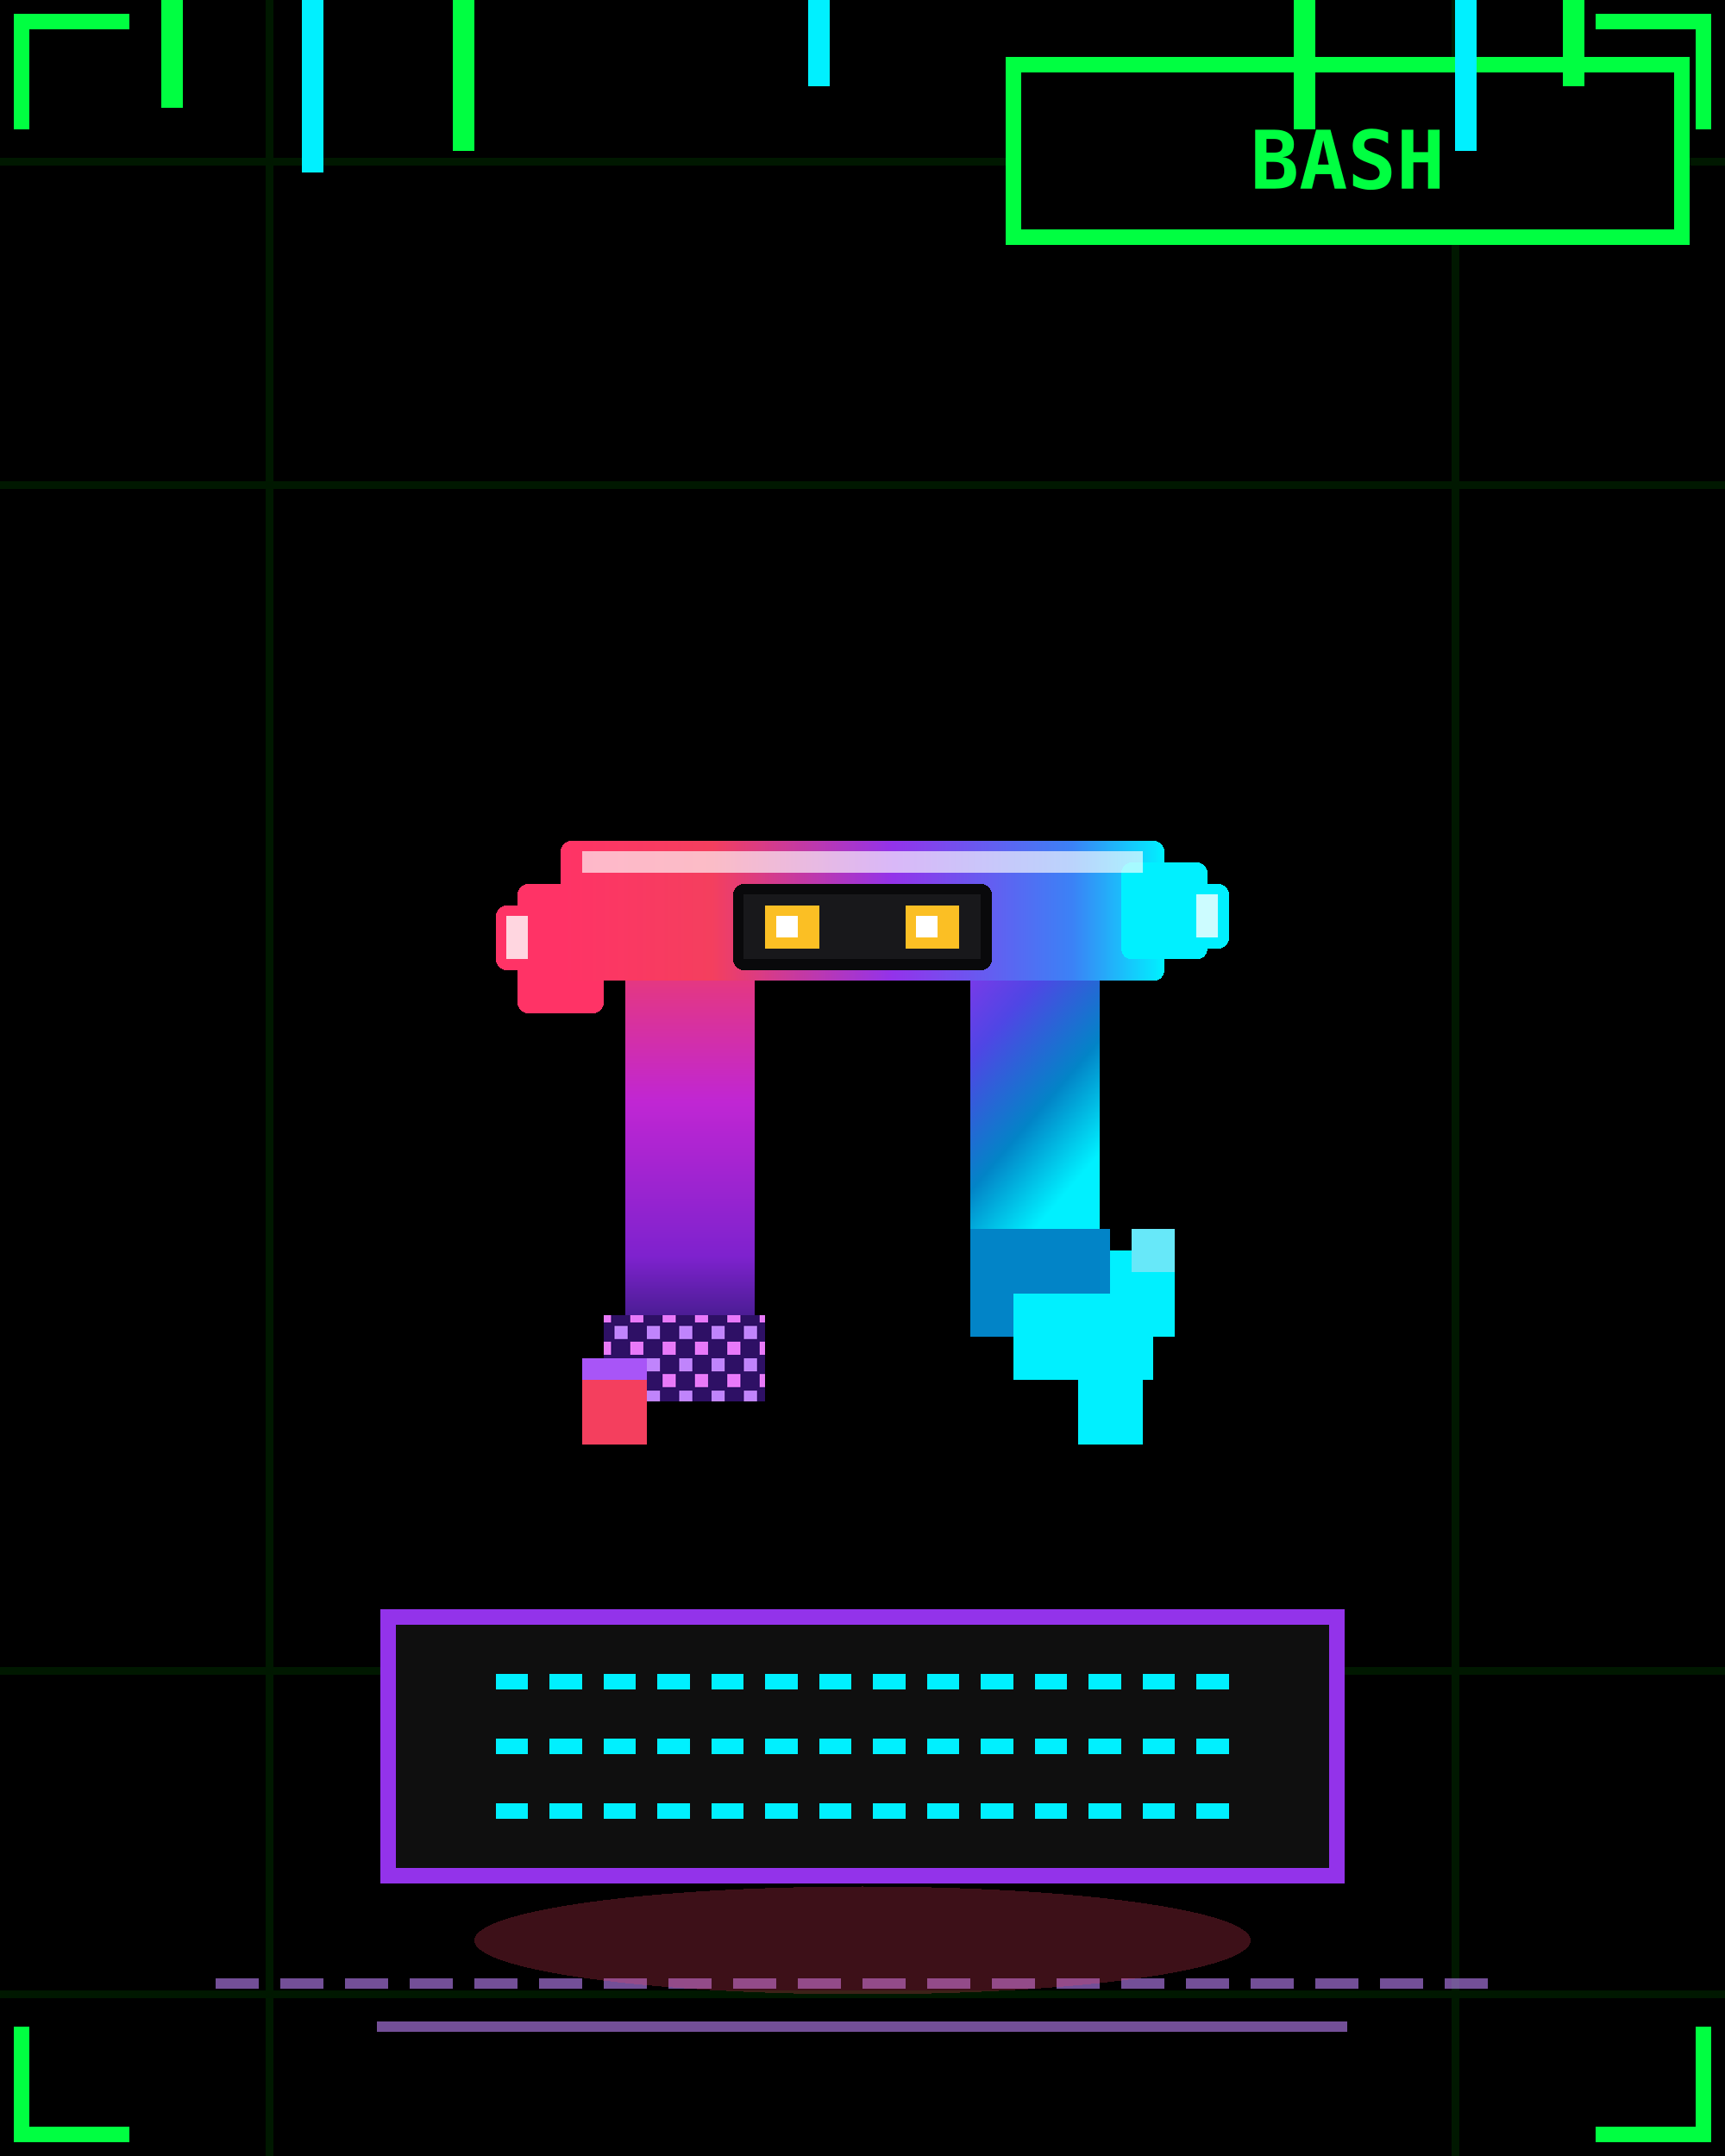
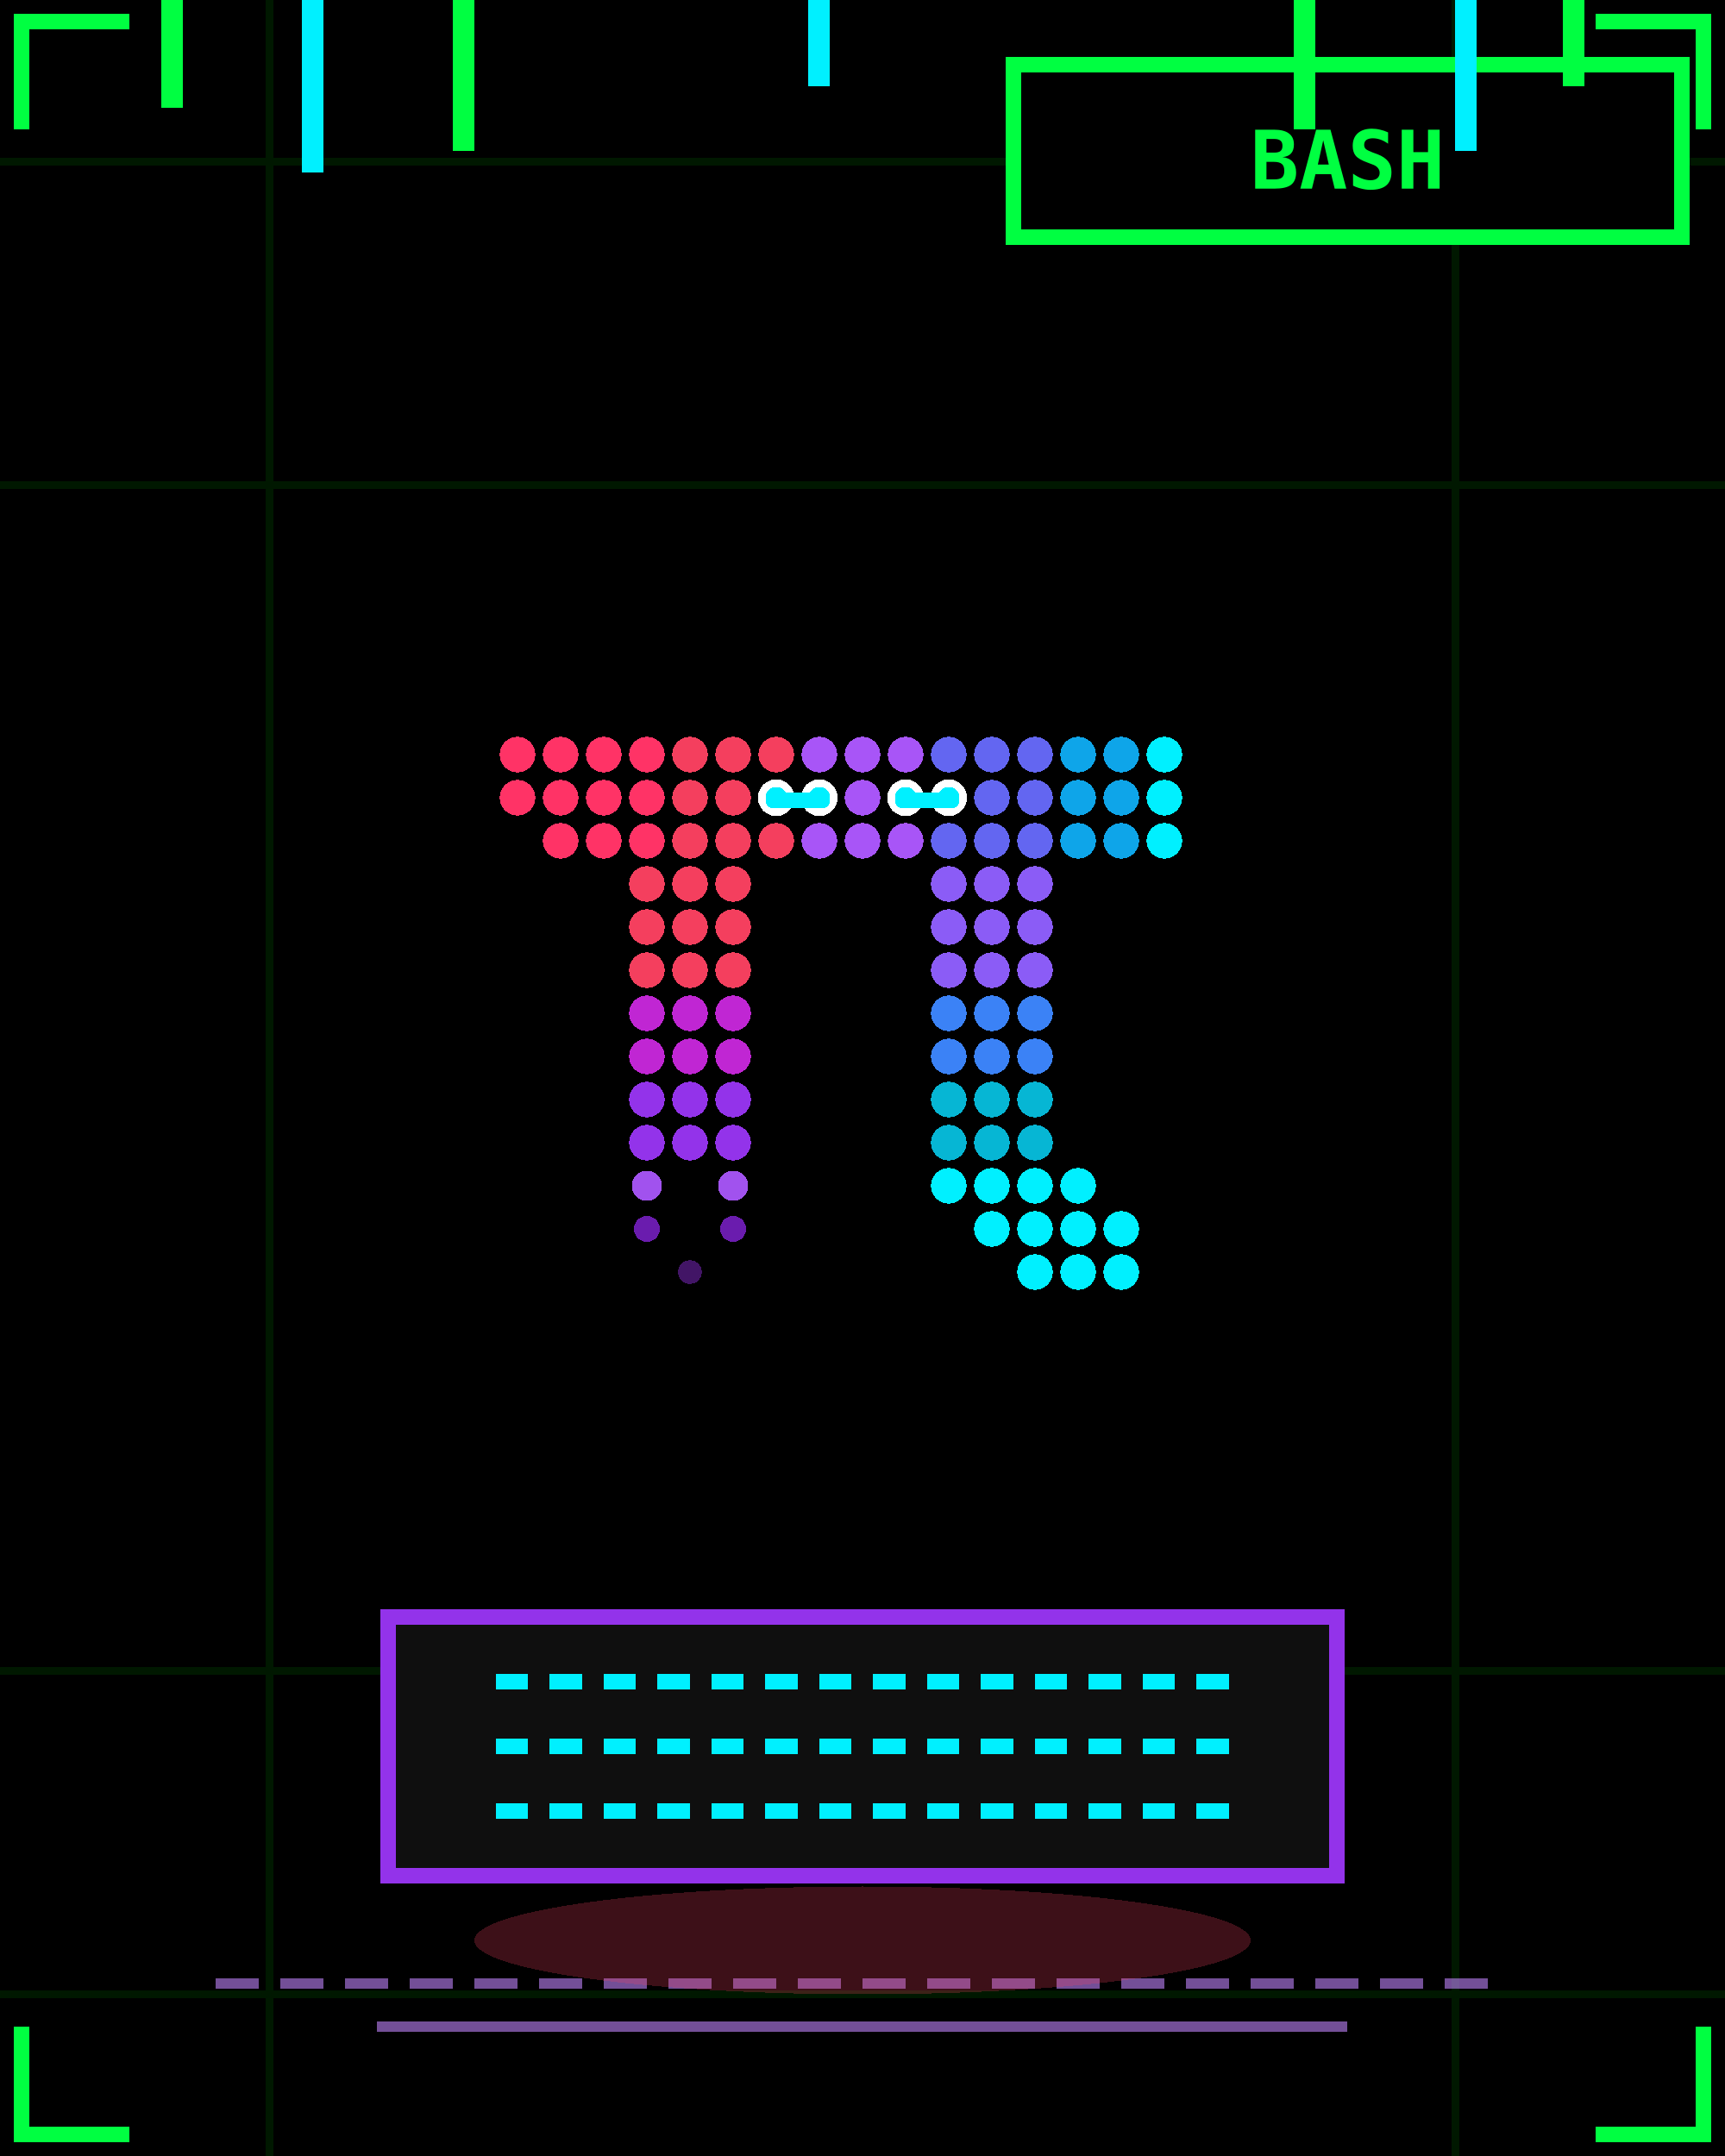
<svg xmlns="http://www.w3.org/2000/svg" viewBox="0 0 160 200" width="100%" height="100%" preserveAspectRatio="none" shape-rendering="crispEdges">
  <defs>
    <linearGradient id="piCrossbarGrad" x1="0%" y1="0%" x2="100%" y2="0%">
      <stop offset="0%" stop-color="#ff3366" />
      <stop offset="25%" stop-color="#f43f5e" />
      <stop offset="55%" stop-color="#9333ea" />
      <stop offset="85%" stop-color="#3b82f6" />
      <stop offset="100%" stop-color="#00f0ff" />
    </linearGradient>
    <linearGradient id="piLeftLegGrad" x1="0%" y1="0%" x2="0%" y2="100%">
      <stop offset="0%" stop-color="#f43f5e" />
      <stop offset="45%" stop-color="#c026d3" />
      <stop offset="85%" stop-color="#7e22ce" />
      <stop offset="100%" stop-color="#4c1d95" />
    </linearGradient>
    <linearGradient id="piRightLegGrad" x1="0%" y1="0%" x2="50%" y2="100%">
      <stop offset="0%" stop-color="#9333ea" />
      <stop offset="35%" stop-color="#4f46e5" />
      <stop offset="70%" stop-color="#0284c7" />
      <stop offset="100%" stop-color="#00f0ff" />
    </linearGradient>
    <pattern id="piHalftone" x="0" y="0" width="3" height="3" patternUnits="userSpaceOnUse">
      <rect width="3" height="3" fill="#2e1065" />
      <rect x="0" y="0" width="1.2" height="1.2" fill="#c084fc" />
      <rect x="1.5" y="1.5" width="1.2" height="1.2" fill="#e879f9" />
    </pattern>
  </defs>
  <style>
    @keyframes matrixStream1 { 0% { transform: translateY(-10px); opacity: 0; } 30% { opacity: 1; } 100% { transform: translateY(205px); opacity: 0; } }
    @keyframes matrixStream2 { 0% { transform: translateY(-10px); opacity: 0; } 30% { opacity: 1; } 100% { transform: translateY(205px); opacity: 0; } }
    @keyframes typingHands { 0%, 100% { transform: translateY(0px); } 50% { transform: translateY(-3px); } }

    .stream-1 { animation: matrixStream1 2s steps(8) infinite; }
    .stream-2 { animation: matrixStream2 2.6s steps(8) infinite 0.8s; }
    .mascot-hacking { animation: typingHands 0.4s steps(2) infinite; transform-origin: 80px 100px; }
  </style>
  <rect width="160" height="200" fill="#000000" />
  <g stroke="#003b00" stroke-width="0.75" opacity="0.4">
    <line x1="0" y1="15" x2="160" y2="15" />
    <line x1="0" y1="45" x2="160" y2="45" />
    <line x1="0" y1="155" x2="160" y2="155" />
    <line x1="0" y1="185" x2="160" y2="185" />
    <line x1="25" y1="0" x2="25" y2="200" />
    <line x1="135" y1="0" x2="135" y2="200" />
  </g>
  <g stroke="#00ff41" stroke-width="1.5" fill="none">
    <path d="M2,12 L2,2 L12,2" />
    <path d="M158,12 L158,2 L148,2" />
    <path d="M2,188 L2,198 L12,198" />
    <path d="M158,188 L158,198 L148,198" />
  </g>
  <g transform="translate(94, 6)">
    <rect width="62" height="16" fill="#000000" stroke="#00ff41" stroke-width="1.5" />
    <text x="31" y="11.5" font-family="'Fira Code', monospace" font-size="7.5" font-weight="900" fill="#00ff41" text-anchor="middle">BASH</text>
  </g>
  <g class="stream-1" fill="#00ff41">
    <rect x="15" y="0" width="2" height="10" />
    <rect x="42" y="0" width="2" height="14" />
    <rect x="120" y="0" width="2" height="12" />
    <rect x="145" y="0" width="2" height="8" />
  </g>
  <g class="stream-2" fill="#00f0ff">
    <rect x="28" y="0" width="2" height="16" />
    <rect x="75" y="0" width="2" height="8" />
    <rect x="135" y="0" width="2" height="14" />
  </g>
  <g transform="translate(36, 150)">
    <rect width="88" height="24" fill="#0f0f0f" stroke="#9333ea" stroke-width="1.5" />
    <line x1="10" y1="6" x2="78" y2="6" stroke="#00f0ff" stroke-width="1.5" stroke-dasharray="3,2" />
    <line x1="10" y1="12" x2="78" y2="12" stroke="#00f0ff" stroke-width="1.5" stroke-dasharray="3,2" />
    <line x1="10" y1="18" x2="78" y2="18" stroke="#00f0ff" stroke-width="1.5" stroke-dasharray="3,2" />
  </g>
  <g opacity="0.6" stroke="#c084fc" stroke-width="1">
    <line x1="20" y1="184" x2="140" y2="184" stroke-dasharray="4,2" />
    <line x1="35" y1="188" x2="125" y2="188" />
  </g>
  <ellipse cx="80" cy="180" rx="36" ry="5" fill="#f43f5e" opacity="0.25" />
  <g class="mascot-hacking">
-     <rect x="58" y="86" width="12" height="36" fill="url(#piLeftLegGrad)" />
-     <rect x="56" y="122" width="15" height="8" fill="url(#piHalftone)" />
-     <rect x="54" y="126" width="6" height="4" fill="#a855f7" />
-     <rect x="90" y="86" width="12" height="28" fill="url(#piRightLegGrad)" />
-     <rect x="90" y="114" width="13" height="10" fill="#0284c7" />
-     <rect x="94" y="120" width="13" height="8" fill="#00f0ff" />
-     <rect x="103" y="116" width="6" height="8" fill="#00f0ff" />
-     <rect x="105" y="114" width="4" height="4" fill="#67e8f9" />
-     <rect x="48" y="82" width="8" height="12" fill="#ff3366" rx="1" />
-     <rect x="52" y="78" width="56" height="13" fill="url(#piCrossbarGrad)" rx="1" />
-     <rect x="104" y="80" width="8" height="9" fill="#00f0ff" rx="1" />
-     <rect x="54" y="79" width="52" height="2" fill="#ffffff" opacity="0.65" />
-     <rect x="68" y="82" width="24" height="8" fill="#09090b" rx="1" />
-     <rect x="69" y="83" width="22" height="6" fill="#18181b" />
-     <rect x="71" y="84" width="5" height="4" fill="#fbbf24" />
-     <rect x="72" y="85" width="2" height="2" fill="#ffffff" />
-     <rect x="84" y="84" width="5" height="4" fill="#fbbf24" />
-     <rect x="85" y="85" width="2" height="2" fill="#ffffff" />
-     <rect x="46" y="84" width="4" height="6" fill="#ff3366" rx="1" />
-     <rect x="47" y="85" width="2" height="4" fill="#ffffff" opacity="0.8" />
-     <rect x="110" y="82" width="4" height="6" fill="#00f0ff" rx="1" />
-     <rect x="111" y="83" width="2" height="4" fill="#ffffff" opacity="0.8" />
-     <rect x="54" y="128" width="6" height="6" fill="#f43f5e" />
-     <rect x="100" y="128" width="6" height="6" fill="#00f0ff" />
+     <g class="eye-open">
+       <circle cx="48" cy="70" r="1.65" fill="#ff3366" />
+       <circle cx="48" cy="74" r="1.65" fill="#ff3366" />
+       <circle cx="52" cy="70" r="1.65" fill="#ff3366" />
+       <circle cx="52" cy="74" r="1.65" fill="#ff3366" />
+       <circle cx="52" cy="78" r="1.65" fill="#ff3366" />
+       <circle cx="56" cy="70" r="1.65" fill="#ff3366" />
+       <circle cx="56" cy="74" r="1.65" fill="#ff3366" />
+       <circle cx="56" cy="78" r="1.65" fill="#ff3366" />
+       <circle cx="60" cy="70" r="1.65" fill="#ff3366" />
+       <circle cx="60" cy="74" r="1.65" fill="#ff3366" />
+       <circle cx="60" cy="78" r="1.65" fill="#ff3366" />
+       <circle cx="64" cy="70" r="1.65" fill="#f43f5e" />
+       <circle cx="64" cy="74" r="1.65" fill="#f43f5e" />
+       <circle cx="64" cy="78" r="1.65" fill="#f43f5e" />
+       <circle cx="68" cy="70" r="1.65" fill="#f43f5e" />
+       <circle cx="68" cy="74" r="1.65" fill="#f43f5e" />
+       <circle cx="68" cy="78" r="1.65" fill="#f43f5e" />
+       <circle cx="72" cy="70" r="1.65" fill="#f43f5e" />
+       <circle cx="72" cy="78" r="1.65" fill="#f43f5e" />
+       <circle cx="76" cy="70" r="1.65" fill="#a855f7" />
+       <circle cx="76" cy="78" r="1.65" fill="#a855f7" />
+       <circle cx="80" cy="70" r="1.65" fill="#a855f7" />
+       <circle cx="80" cy="74" r="1.65" fill="#a855f7" />
+       <circle cx="80" cy="78" r="1.65" fill="#a855f7" />
+       <circle cx="84" cy="70" r="1.65" fill="#a855f7" />
+       <circle cx="84" cy="78" r="1.65" fill="#a855f7" />
+       <circle cx="88" cy="70" r="1.65" fill="#6366f1" />
+       <circle cx="88" cy="78" r="1.65" fill="#6366f1" />
+       <circle cx="92" cy="70" r="1.65" fill="#6366f1" />
+       <circle cx="92" cy="74" r="1.65" fill="#6366f1" />
+       <circle cx="92" cy="78" r="1.65" fill="#6366f1" />
+       <circle cx="96" cy="70" r="1.65" fill="#6366f1" />
+       <circle cx="96" cy="74" r="1.65" fill="#6366f1" />
+       <circle cx="96" cy="78" r="1.65" fill="#6366f1" />
+       <circle cx="100" cy="70" r="1.65" fill="#0ea5e9" />
+       <circle cx="100" cy="74" r="1.65" fill="#0ea5e9" />
+       <circle cx="100" cy="78" r="1.65" fill="#0ea5e9" />
+       <circle cx="104" cy="70" r="1.65" fill="#0ea5e9" />
+       <circle cx="104" cy="74" r="1.65" fill="#0ea5e9" />
+       <circle cx="104" cy="78" r="1.65" fill="#0ea5e9" />
+       <circle cx="108" cy="70" r="1.65" fill="#00f0ff" />
+       <circle cx="108" cy="74" r="1.65" fill="#00f0ff" />
+       <circle cx="108" cy="78" r="1.65" fill="#00f0ff" />
+       <circle cx="60" cy="82" r="1.65" fill="#f43f5e" />
+       <circle cx="64" cy="82" r="1.65" fill="#f43f5e" />
+       <circle cx="68" cy="82" r="1.65" fill="#f43f5e" />
+       <circle cx="60" cy="86" r="1.65" fill="#f43f5e" />
+       <circle cx="64" cy="86" r="1.65" fill="#f43f5e" />
+       <circle cx="68" cy="86" r="1.65" fill="#f43f5e" />
+       <circle cx="60" cy="90" r="1.65" fill="#f43f5e" />
+       <circle cx="64" cy="90" r="1.65" fill="#f43f5e" />
+       <circle cx="68" cy="90" r="1.65" fill="#f43f5e" />
+       <circle cx="60" cy="94" r="1.65" fill="#c026d3" />
+       <circle cx="64" cy="94" r="1.65" fill="#c026d3" />
+       <circle cx="68" cy="94" r="1.65" fill="#c026d3" />
+       <circle cx="60" cy="98" r="1.65" fill="#c026d3" />
+       <circle cx="64" cy="98" r="1.65" fill="#c026d3" />
+       <circle cx="68" cy="98" r="1.65" fill="#c026d3" />
+       <circle cx="60" cy="102" r="1.65" fill="#9333ea" />
+       <circle cx="64" cy="102" r="1.65" fill="#9333ea" />
+       <circle cx="68" cy="102" r="1.65" fill="#9333ea" />
+       <circle cx="60" cy="106" r="1.65" fill="#9333ea" />
+       <circle cx="64" cy="106" r="1.65" fill="#9333ea" />
+       <circle cx="68" cy="106" r="1.65" fill="#9333ea" />
+       <circle cx="60" cy="110" r="1.4" fill="#a855f7" opacity="0.8" />
+       <circle cx="68" cy="110" r="1.4" fill="#a855f7" opacity="0.8" />
+       <circle cx="60" cy="114" r="1.2" fill="#7e22ce" opacity="0.6" />
+       <circle cx="68" cy="114" r="1.2" fill="#7e22ce" opacity="0.6" />
+       <circle cx="64" cy="118" r="1.1" fill="#581c87" opacity="0.5" />
+       <circle cx="88" cy="82" r="1.65" fill="#8b5cf6" />
+       <circle cx="92" cy="82" r="1.65" fill="#8b5cf6" />
+       <circle cx="96" cy="82" r="1.65" fill="#8b5cf6" />
+       <circle cx="88" cy="86" r="1.65" fill="#8b5cf6" />
+       <circle cx="92" cy="86" r="1.65" fill="#8b5cf6" />
+       <circle cx="96" cy="86" r="1.65" fill="#8b5cf6" />
+       <circle cx="88" cy="90" r="1.65" fill="#8b5cf6" />
+       <circle cx="92" cy="90" r="1.65" fill="#8b5cf6" />
+       <circle cx="96" cy="90" r="1.65" fill="#8b5cf6" />
+       <circle cx="88" cy="94" r="1.65" fill="#3b82f6" />
+       <circle cx="92" cy="94" r="1.65" fill="#3b82f6" />
+       <circle cx="96" cy="94" r="1.65" fill="#3b82f6" />
+       <circle cx="88" cy="98" r="1.65" fill="#3b82f6" />
+       <circle cx="92" cy="98" r="1.65" fill="#3b82f6" />
+       <circle cx="96" cy="98" r="1.65" fill="#3b82f6" />
+       <circle cx="88" cy="102" r="1.65" fill="#06b6d4" />
+       <circle cx="92" cy="102" r="1.65" fill="#06b6d4" />
+       <circle cx="96" cy="102" r="1.65" fill="#06b6d4" />
+       <circle cx="88" cy="106" r="1.65" fill="#06b6d4" />
+       <circle cx="92" cy="106" r="1.65" fill="#06b6d4" />
+       <circle cx="96" cy="106" r="1.65" fill="#06b6d4" />
+       <circle cx="88" cy="110" r="1.65" fill="#00f0ff" />
+       <circle cx="92" cy="110" r="1.65" fill="#00f0ff" />
+       <circle cx="96" cy="110" r="1.65" fill="#00f0ff" />
+       <circle cx="100" cy="110" r="1.65" fill="#00f0ff" />
+       <circle cx="92" cy="114" r="1.65" fill="#00f0ff" />
+       <circle cx="96" cy="114" r="1.65" fill="#00f0ff" />
+       <circle cx="100" cy="114" r="1.65" fill="#00f0ff" />
+       <circle cx="104" cy="114" r="1.65" fill="#00f0ff" />
+       <circle cx="96" cy="118" r="1.65" fill="#00f0ff" />
+       <circle cx="100" cy="118" r="1.65" fill="#00f0ff" />
+       <circle cx="104" cy="118" r="1.65" fill="#00f0ff" />
+       <circle cx="72" cy="74" r="1.7" fill="#ffffff" />
+       <circle cx="72" cy="74" r="1" fill="#00f0ff" />
+       <circle cx="76" cy="74" r="1.7" fill="#ffffff" />
+       <circle cx="76" cy="74" r="1" fill="#00f0ff" />
+       <circle cx="84" cy="74" r="1.7" fill="#ffffff" />
+       <circle cx="84" cy="74" r="1" fill="#00f0ff" />
+       <circle cx="88" cy="74" r="1.7" fill="#ffffff" />
+       <circle cx="88" cy="74" r="1" fill="#00f0ff" />
+     </g>
+     <g class="eye-closed">
+       <circle cx="48" cy="70" r="1.65" fill="#ff3366" />
+       <circle cx="48" cy="74" r="1.65" fill="#ff3366" />
+       <circle cx="52" cy="70" r="1.65" fill="#ff3366" />
+       <circle cx="52" cy="74" r="1.65" fill="#ff3366" />
+       <circle cx="52" cy="78" r="1.65" fill="#ff3366" />
+       <circle cx="56" cy="70" r="1.65" fill="#ff3366" />
+       <circle cx="56" cy="74" r="1.65" fill="#ff3366" />
+       <circle cx="56" cy="78" r="1.65" fill="#ff3366" />
+       <circle cx="60" cy="70" r="1.65" fill="#ff3366" />
+       <circle cx="60" cy="74" r="1.65" fill="#ff3366" />
+       <circle cx="60" cy="78" r="1.65" fill="#ff3366" />
+       <circle cx="64" cy="70" r="1.65" fill="#f43f5e" />
+       <circle cx="64" cy="74" r="1.65" fill="#f43f5e" />
+       <circle cx="64" cy="78" r="1.65" fill="#f43f5e" />
+       <circle cx="68" cy="70" r="1.65" fill="#f43f5e" />
+       <circle cx="68" cy="74" r="1.65" fill="#f43f5e" />
+       <circle cx="68" cy="78" r="1.65" fill="#f43f5e" />
+       <circle cx="72" cy="70" r="1.65" fill="#f43f5e" />
+       <circle cx="72" cy="78" r="1.65" fill="#f43f5e" />
+       <circle cx="76" cy="70" r="1.65" fill="#a855f7" />
+       <circle cx="76" cy="78" r="1.65" fill="#a855f7" />
+       <circle cx="80" cy="70" r="1.65" fill="#a855f7" />
+       <circle cx="80" cy="74" r="1.65" fill="#a855f7" />
+       <circle cx="80" cy="78" r="1.65" fill="#a855f7" />
+       <circle cx="84" cy="70" r="1.65" fill="#a855f7" />
+       <circle cx="84" cy="78" r="1.65" fill="#a855f7" />
+       <circle cx="88" cy="70" r="1.65" fill="#6366f1" />
+       <circle cx="88" cy="78" r="1.65" fill="#6366f1" />
+       <circle cx="92" cy="70" r="1.65" fill="#6366f1" />
+       <circle cx="92" cy="74" r="1.65" fill="#6366f1" />
+       <circle cx="92" cy="78" r="1.65" fill="#6366f1" />
+       <circle cx="96" cy="70" r="1.65" fill="#6366f1" />
+       <circle cx="96" cy="74" r="1.65" fill="#6366f1" />
+       <circle cx="96" cy="78" r="1.65" fill="#6366f1" />
+       <circle cx="100" cy="70" r="1.65" fill="#0ea5e9" />
+       <circle cx="100" cy="74" r="1.65" fill="#0ea5e9" />
+       <circle cx="100" cy="78" r="1.65" fill="#0ea5e9" />
+       <circle cx="104" cy="70" r="1.65" fill="#0ea5e9" />
+       <circle cx="104" cy="74" r="1.65" fill="#0ea5e9" />
+       <circle cx="104" cy="78" r="1.65" fill="#0ea5e9" />
+       <circle cx="108" cy="70" r="1.65" fill="#00f0ff" />
+       <circle cx="108" cy="74" r="1.65" fill="#00f0ff" />
+       <circle cx="108" cy="78" r="1.65" fill="#00f0ff" />
+       <circle cx="60" cy="82" r="1.65" fill="#f43f5e" />
+       <circle cx="64" cy="82" r="1.65" fill="#f43f5e" />
+       <circle cx="68" cy="82" r="1.65" fill="#f43f5e" />
+       <circle cx="60" cy="86" r="1.65" fill="#f43f5e" />
+       <circle cx="64" cy="86" r="1.65" fill="#f43f5e" />
+       <circle cx="68" cy="86" r="1.65" fill="#f43f5e" />
+       <circle cx="60" cy="90" r="1.65" fill="#f43f5e" />
+       <circle cx="64" cy="90" r="1.65" fill="#f43f5e" />
+       <circle cx="68" cy="90" r="1.65" fill="#f43f5e" />
+       <circle cx="60" cy="94" r="1.65" fill="#c026d3" />
+       <circle cx="64" cy="94" r="1.65" fill="#c026d3" />
+       <circle cx="68" cy="94" r="1.65" fill="#c026d3" />
+       <circle cx="60" cy="98" r="1.65" fill="#c026d3" />
+       <circle cx="64" cy="98" r="1.65" fill="#c026d3" />
+       <circle cx="68" cy="98" r="1.65" fill="#c026d3" />
+       <circle cx="60" cy="102" r="1.65" fill="#9333ea" />
+       <circle cx="64" cy="102" r="1.65" fill="#9333ea" />
+       <circle cx="68" cy="102" r="1.65" fill="#9333ea" />
+       <circle cx="60" cy="106" r="1.65" fill="#9333ea" />
+       <circle cx="64" cy="106" r="1.65" fill="#9333ea" />
+       <circle cx="68" cy="106" r="1.65" fill="#9333ea" />
+       <circle cx="60" cy="110" r="1.4" fill="#a855f7" opacity="0.8" />
+       <circle cx="68" cy="110" r="1.4" fill="#a855f7" opacity="0.8" />
+       <circle cx="60" cy="114" r="1.2" fill="#7e22ce" opacity="0.6" />
+       <circle cx="68" cy="114" r="1.2" fill="#7e22ce" opacity="0.6" />
+       <circle cx="64" cy="118" r="1.1" fill="#581c87" opacity="0.5" />
+       <circle cx="88" cy="82" r="1.65" fill="#8b5cf6" />
+       <circle cx="92" cy="82" r="1.65" fill="#8b5cf6" />
+       <circle cx="96" cy="82" r="1.65" fill="#8b5cf6" />
+       <circle cx="88" cy="86" r="1.65" fill="#8b5cf6" />
+       <circle cx="92" cy="86" r="1.65" fill="#8b5cf6" />
+       <circle cx="96" cy="86" r="1.65" fill="#8b5cf6" />
+       <circle cx="88" cy="90" r="1.65" fill="#8b5cf6" />
+       <circle cx="92" cy="90" r="1.65" fill="#8b5cf6" />
+       <circle cx="96" cy="90" r="1.65" fill="#8b5cf6" />
+       <circle cx="88" cy="94" r="1.65" fill="#3b82f6" />
+       <circle cx="92" cy="94" r="1.65" fill="#3b82f6" />
+       <circle cx="96" cy="94" r="1.65" fill="#3b82f6" />
+       <circle cx="88" cy="98" r="1.65" fill="#3b82f6" />
+       <circle cx="92" cy="98" r="1.65" fill="#3b82f6" />
+       <circle cx="96" cy="98" r="1.65" fill="#3b82f6" />
+       <circle cx="88" cy="102" r="1.65" fill="#06b6d4" />
+       <circle cx="92" cy="102" r="1.65" fill="#06b6d4" />
+       <circle cx="96" cy="102" r="1.65" fill="#06b6d4" />
+       <circle cx="88" cy="106" r="1.65" fill="#06b6d4" />
+       <circle cx="92" cy="106" r="1.65" fill="#06b6d4" />
+       <circle cx="96" cy="106" r="1.65" fill="#06b6d4" />
+       <circle cx="88" cy="110" r="1.65" fill="#00f0ff" />
+       <circle cx="92" cy="110" r="1.65" fill="#00f0ff" />
+       <circle cx="96" cy="110" r="1.65" fill="#00f0ff" />
+       <circle cx="100" cy="110" r="1.65" fill="#00f0ff" />
+       <circle cx="92" cy="114" r="1.65" fill="#00f0ff" />
+       <circle cx="96" cy="114" r="1.65" fill="#00f0ff" />
+       <circle cx="100" cy="114" r="1.65" fill="#00f0ff" />
+       <circle cx="104" cy="114" r="1.65" fill="#00f0ff" />
+       <circle cx="96" cy="118" r="1.65" fill="#00f0ff" />
+       <circle cx="100" cy="118" r="1.65" fill="#00f0ff" />
+       <circle cx="104" cy="118" r="1.65" fill="#00f0ff" />
+       <rect x="71" y="73.5" width="6" height="1.5" fill="#00f0ff" rx="0.75" />
+       <rect x="83" y="73.5" width="6" height="1.5" fill="#00f0ff" rx="0.75" />
+     </g>
  </g>
</svg>
